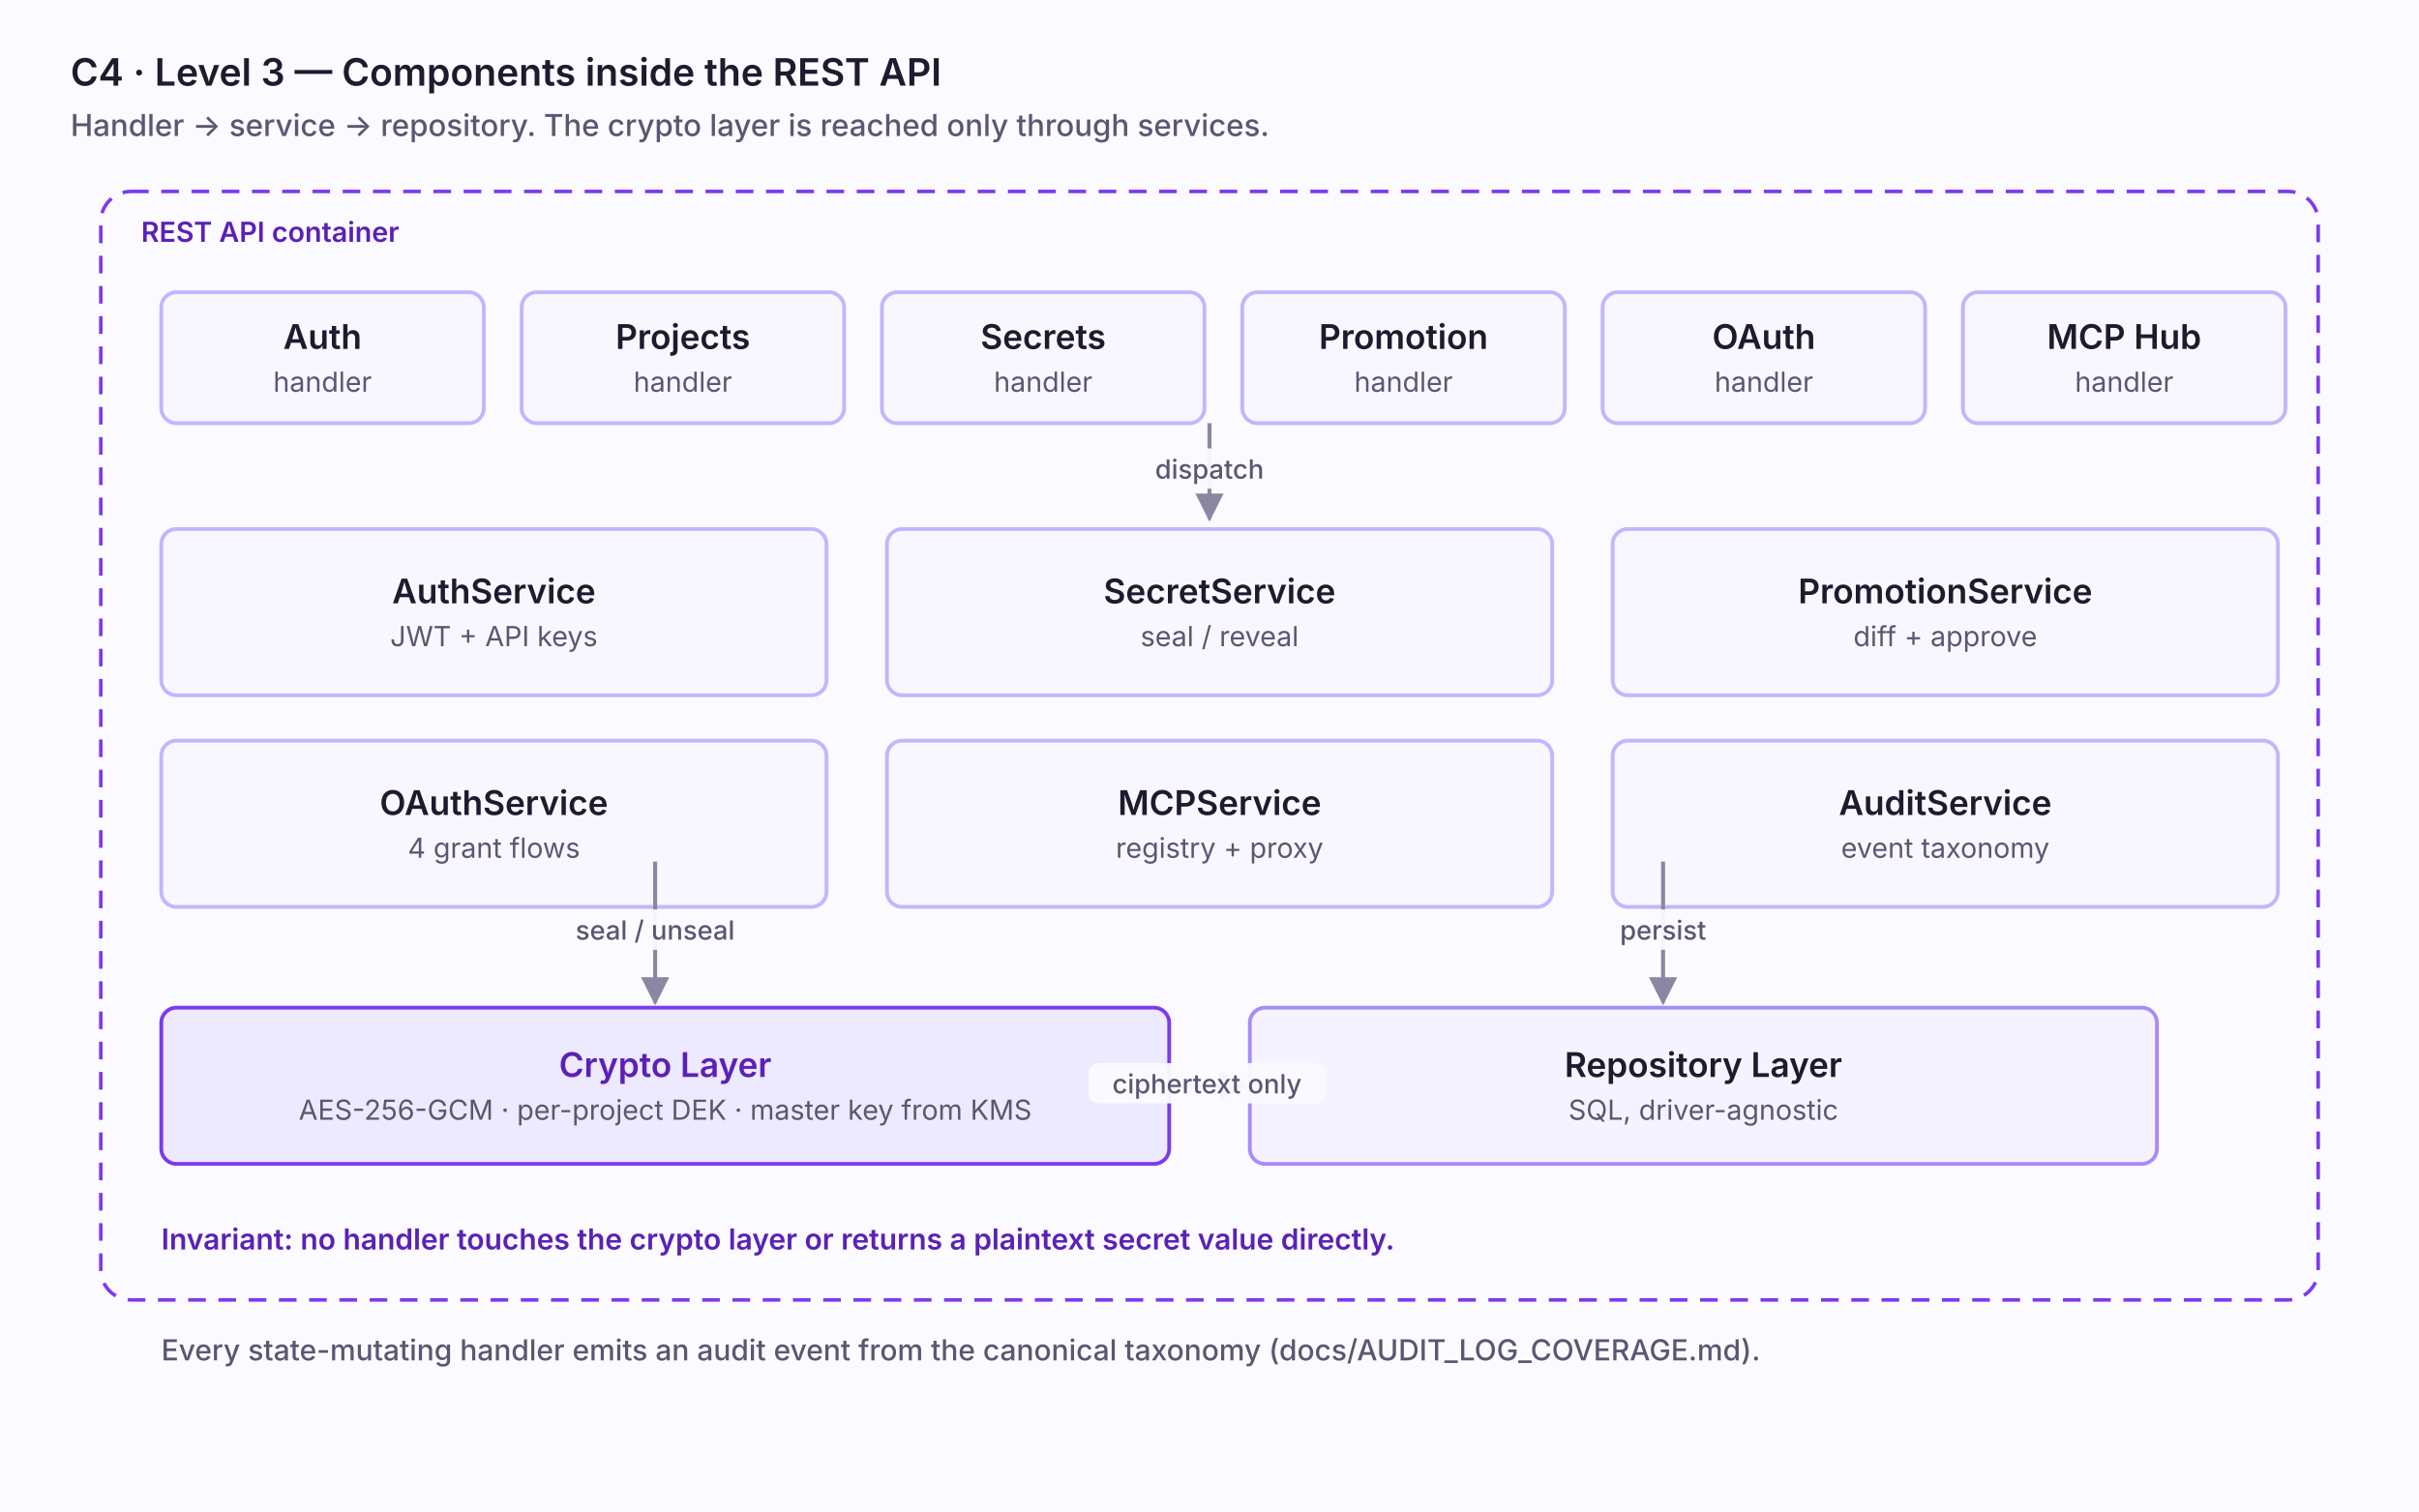
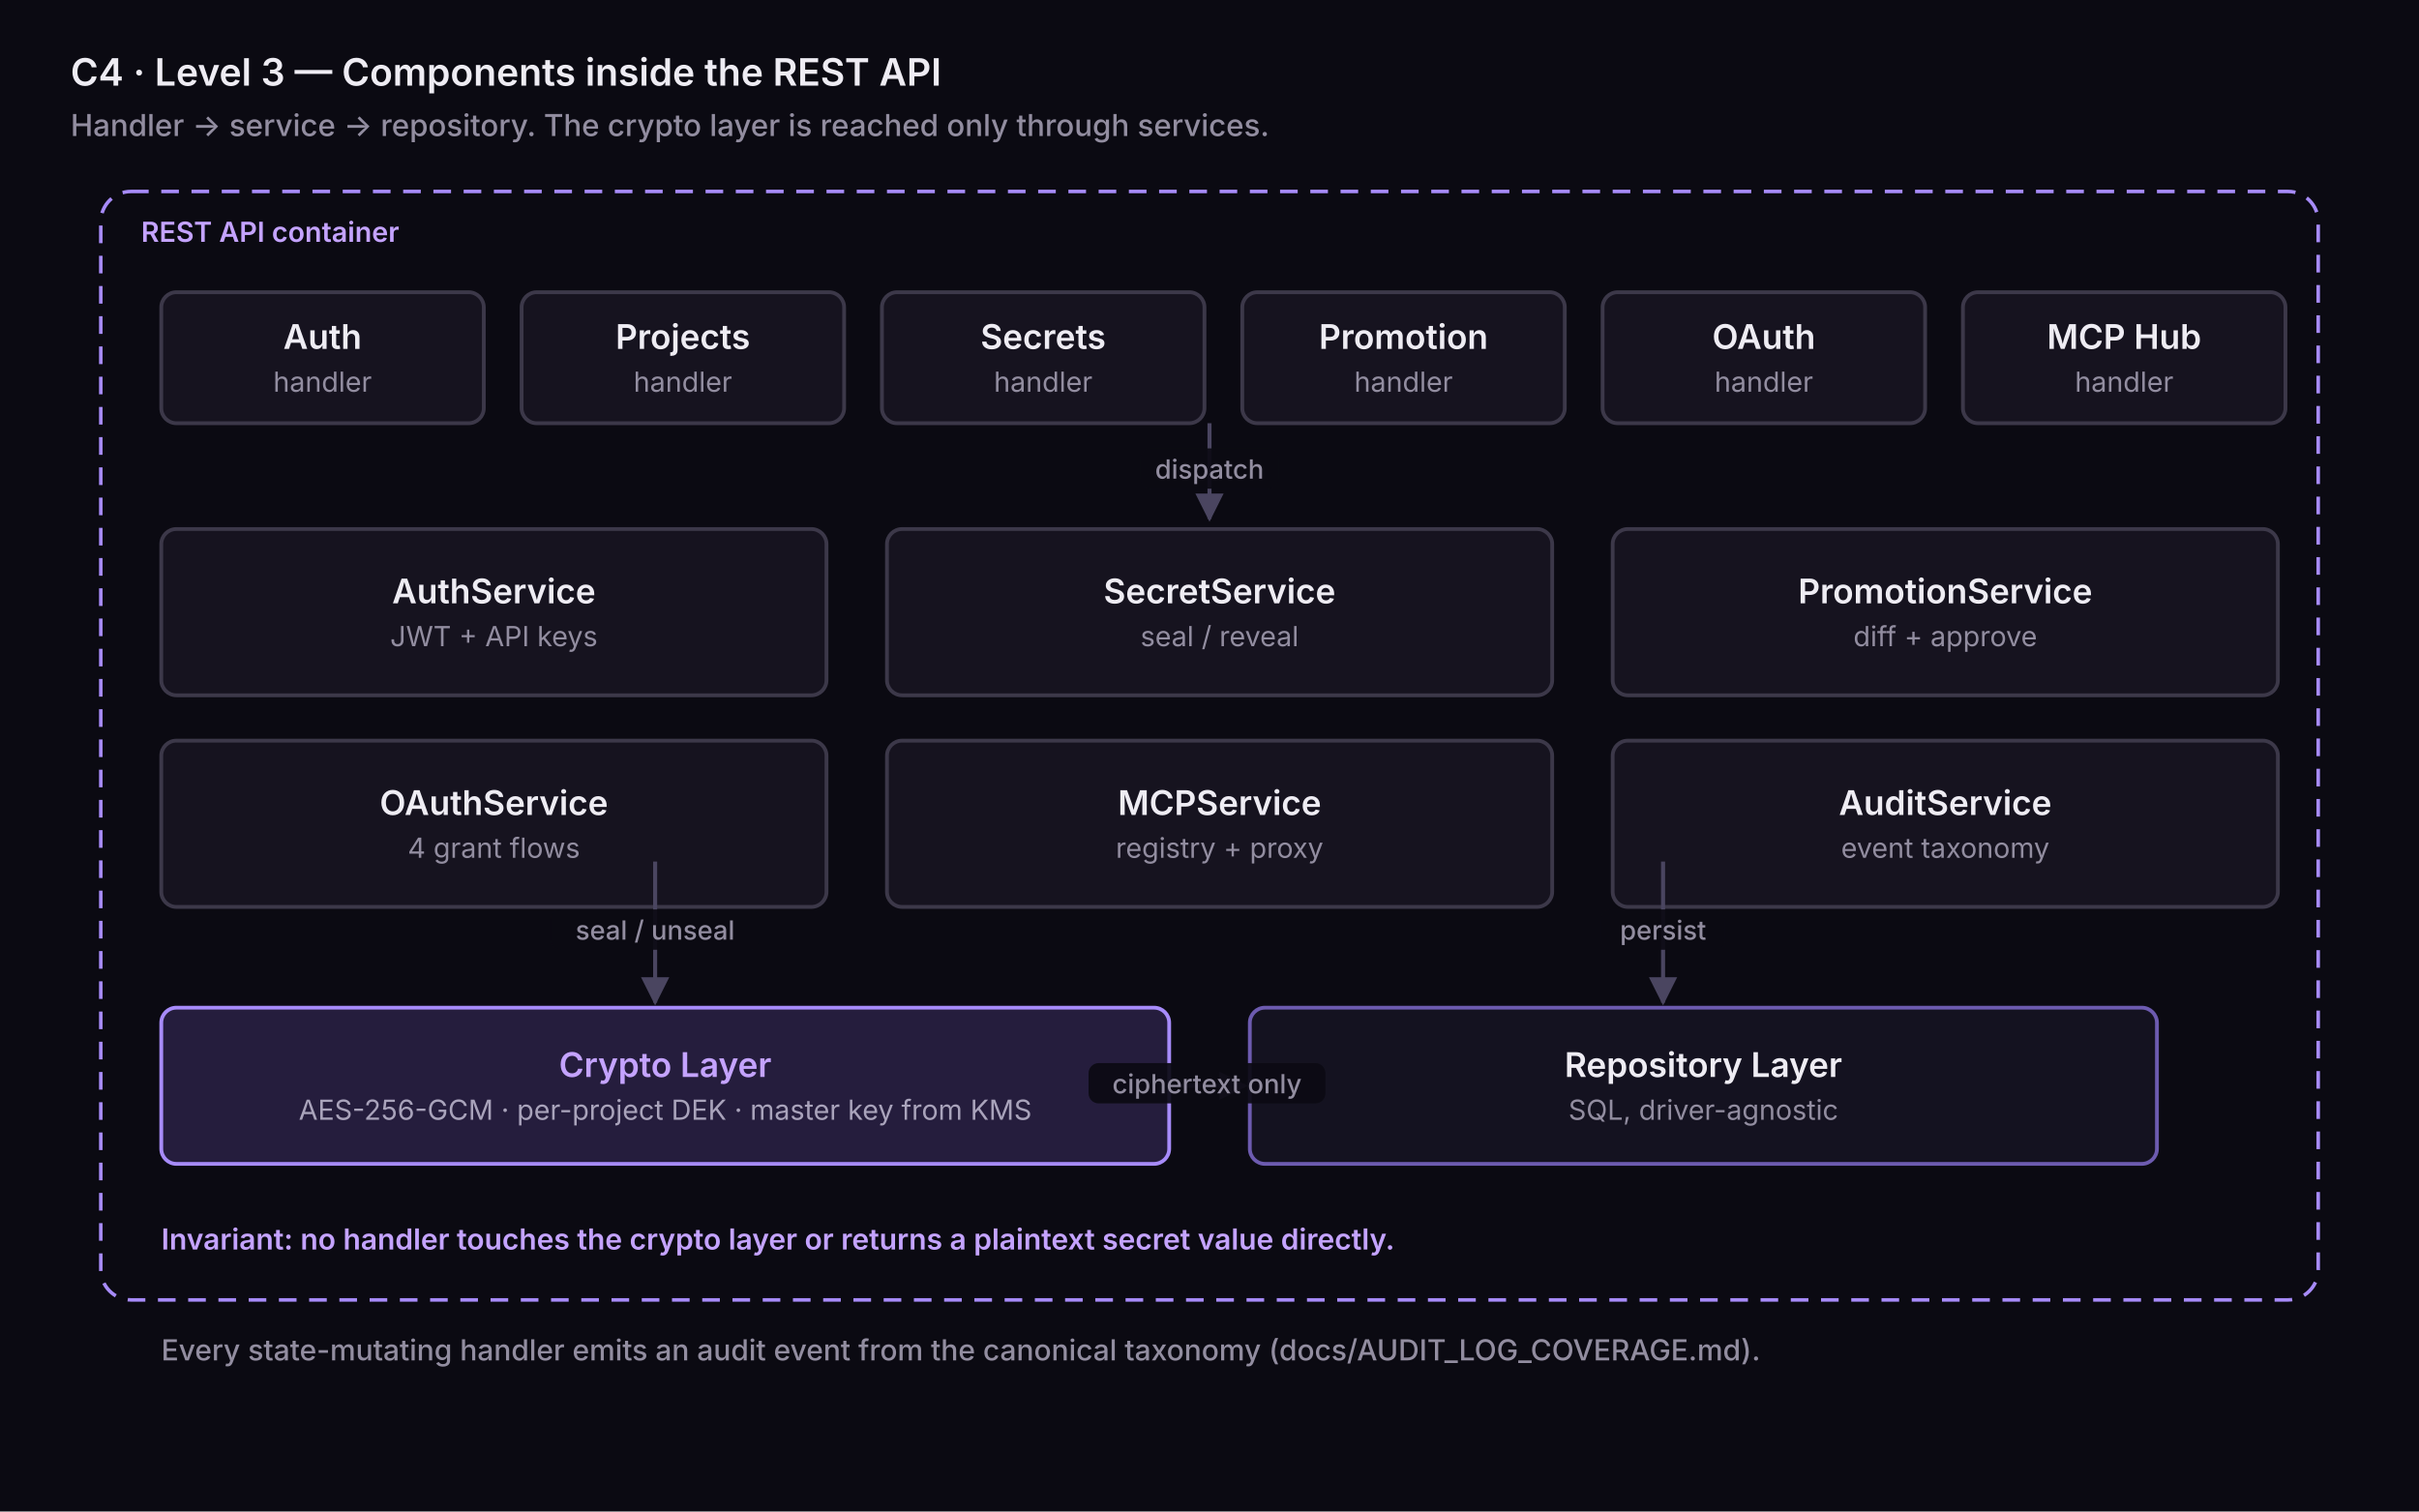
<svg xmlns="http://www.w3.org/2000/svg" width="960" height="600" viewBox="0 0 960 600" role="img" aria-label="KeepSave — C4 Level 3: REST API components">
  <defs>
    <marker id="a" viewBox="0 0 10 10" refX="9" refY="5" markerWidth="7" markerHeight="7" orient="auto-start-reverse">
-       <path d="M0 0 L10 5 L0 10 z" fill="#8b87a3" />
+       <path d="M0 0 L10 5 L0 10 z" fill="#4a4560" />
    </marker>
  </defs>
-   <rect width="960" height="600" fill="#fbfaff" />
-   <text x="28" y="34" font-family="Geist, Inter, ui-sans-serif, system-ui, sans-serif" font-size="15" font-weight="600" fill="#1e1b2e" text-anchor="start">C4 · Level 3 — Components inside the REST API</text>
-   <text x="28" y="54" font-family="Geist, Inter, ui-sans-serif, system-ui, sans-serif" font-size="12" font-weight="500" fill="#5b5772" text-anchor="start">Handler -&gt; service -&gt; repository. The crypto layer is reached only through services.</text>
-   <rect x="40" y="76" width="880" height="440" rx="12" fill="none" stroke="#7c3aed" stroke-width="1.4" stroke-dasharray="7 5" />
-   <text x="56" y="96" font-family="Geist, Inter, ui-sans-serif, system-ui, sans-serif" font-size="11" font-weight="600" fill="#5b21b6" text-anchor="start">REST API container</text>
-   <rect x="64" y="116" width="128" height="52" rx="6" fill="#f8f7ff" stroke="#c4b5fd" stroke-width="1.5" />
-   <text x="128.0" y="138.5" font-family="Geist, Inter, ui-sans-serif, system-ui, sans-serif" font-size="13.5" font-weight="600" fill="#1e1b2e" text-anchor="middle">Auth</text>
-   <text x="128.0" y="155.5" font-family="Geist, Inter, ui-sans-serif, system-ui, sans-serif" font-size="11" font-weight="400" fill="#5b5772" text-anchor="middle">handler</text>
-   <rect x="207" y="116" width="128" height="52" rx="6" fill="#f8f7ff" stroke="#c4b5fd" stroke-width="1.5" />
-   <text x="271.0" y="138.5" font-family="Geist, Inter, ui-sans-serif, system-ui, sans-serif" font-size="13.5" font-weight="600" fill="#1e1b2e" text-anchor="middle">Projects</text>
-   <text x="271.0" y="155.5" font-family="Geist, Inter, ui-sans-serif, system-ui, sans-serif" font-size="11" font-weight="400" fill="#5b5772" text-anchor="middle">handler</text>
-   <rect x="350" y="116" width="128" height="52" rx="6" fill="#f8f7ff" stroke="#c4b5fd" stroke-width="1.5" />
-   <text x="414.0" y="138.5" font-family="Geist, Inter, ui-sans-serif, system-ui, sans-serif" font-size="13.5" font-weight="600" fill="#1e1b2e" text-anchor="middle">Secrets</text>
-   <text x="414.0" y="155.5" font-family="Geist, Inter, ui-sans-serif, system-ui, sans-serif" font-size="11" font-weight="400" fill="#5b5772" text-anchor="middle">handler</text>
-   <rect x="493" y="116" width="128" height="52" rx="6" fill="#f8f7ff" stroke="#c4b5fd" stroke-width="1.5" />
-   <text x="557.0" y="138.5" font-family="Geist, Inter, ui-sans-serif, system-ui, sans-serif" font-size="13.5" font-weight="600" fill="#1e1b2e" text-anchor="middle">Promotion</text>
-   <text x="557.0" y="155.5" font-family="Geist, Inter, ui-sans-serif, system-ui, sans-serif" font-size="11" font-weight="400" fill="#5b5772" text-anchor="middle">handler</text>
-   <rect x="636" y="116" width="128" height="52" rx="6" fill="#f8f7ff" stroke="#c4b5fd" stroke-width="1.5" />
-   <text x="700.0" y="138.5" font-family="Geist, Inter, ui-sans-serif, system-ui, sans-serif" font-size="13.5" font-weight="600" fill="#1e1b2e" text-anchor="middle">OAuth</text>
-   <text x="700.0" y="155.5" font-family="Geist, Inter, ui-sans-serif, system-ui, sans-serif" font-size="11" font-weight="400" fill="#5b5772" text-anchor="middle">handler</text>
-   <rect x="779" y="116" width="128" height="52" rx="6" fill="#f8f7ff" stroke="#c4b5fd" stroke-width="1.5" />
-   <text x="843.0" y="138.5" font-family="Geist, Inter, ui-sans-serif, system-ui, sans-serif" font-size="13.5" font-weight="600" fill="#1e1b2e" text-anchor="middle">MCP Hub</text>
-   <text x="843.0" y="155.5" font-family="Geist, Inter, ui-sans-serif, system-ui, sans-serif" font-size="11" font-weight="400" fill="#5b5772" text-anchor="middle">handler</text>
-   <rect x="64" y="210" width="264" height="66" rx="6" fill="#f8f7ff" stroke="#c4b5fd" stroke-width="1.5" />
-   <text x="196.0" y="239.5" font-family="Geist, Inter, ui-sans-serif, system-ui, sans-serif" font-size="13.5" font-weight="600" fill="#1e1b2e" text-anchor="middle">AuthService</text>
-   <text x="196.0" y="256.5" font-family="Geist, Inter, ui-sans-serif, system-ui, sans-serif" font-size="11" font-weight="400" fill="#5b5772" text-anchor="middle">JWT + API keys</text>
-   <rect x="352" y="210" width="264" height="66" rx="6" fill="#f8f7ff" stroke="#c4b5fd" stroke-width="1.5" />
-   <text x="484.0" y="239.5" font-family="Geist, Inter, ui-sans-serif, system-ui, sans-serif" font-size="13.5" font-weight="600" fill="#1e1b2e" text-anchor="middle">SecretService</text>
-   <text x="484.0" y="256.5" font-family="Geist, Inter, ui-sans-serif, system-ui, sans-serif" font-size="11" font-weight="400" fill="#5b5772" text-anchor="middle">seal / reveal</text>
-   <rect x="640" y="210" width="264" height="66" rx="6" fill="#f8f7ff" stroke="#c4b5fd" stroke-width="1.5" />
-   <text x="772.0" y="239.5" font-family="Geist, Inter, ui-sans-serif, system-ui, sans-serif" font-size="13.5" font-weight="600" fill="#1e1b2e" text-anchor="middle">PromotionService</text>
-   <text x="772.0" y="256.5" font-family="Geist, Inter, ui-sans-serif, system-ui, sans-serif" font-size="11" font-weight="400" fill="#5b5772" text-anchor="middle">diff + approve</text>
-   <rect x="64" y="294" width="264" height="66" rx="6" fill="#f8f7ff" stroke="#c4b5fd" stroke-width="1.5" />
-   <text x="196.0" y="323.5" font-family="Geist, Inter, ui-sans-serif, system-ui, sans-serif" font-size="13.5" font-weight="600" fill="#1e1b2e" text-anchor="middle">OAuthService</text>
-   <text x="196.0" y="340.5" font-family="Geist, Inter, ui-sans-serif, system-ui, sans-serif" font-size="11" font-weight="400" fill="#5b5772" text-anchor="middle">4 grant flows</text>
-   <rect x="352" y="294" width="264" height="66" rx="6" fill="#f8f7ff" stroke="#c4b5fd" stroke-width="1.5" />
-   <text x="484.0" y="323.5" font-family="Geist, Inter, ui-sans-serif, system-ui, sans-serif" font-size="13.5" font-weight="600" fill="#1e1b2e" text-anchor="middle">MCPService</text>
-   <text x="484.0" y="340.5" font-family="Geist, Inter, ui-sans-serif, system-ui, sans-serif" font-size="11" font-weight="400" fill="#5b5772" text-anchor="middle">registry + proxy</text>
-   <rect x="640" y="294" width="264" height="66" rx="6" fill="#f8f7ff" stroke="#c4b5fd" stroke-width="1.5" />
-   <text x="772.0" y="323.5" font-family="Geist, Inter, ui-sans-serif, system-ui, sans-serif" font-size="13.5" font-weight="600" fill="#1e1b2e" text-anchor="middle">AuditService</text>
-   <text x="772.0" y="340.5" font-family="Geist, Inter, ui-sans-serif, system-ui, sans-serif" font-size="11" font-weight="400" fill="#5b5772" text-anchor="middle">event taxonomy</text>
-   <rect x="64" y="400" width="400" height="62" rx="6" fill="#ede9fe" stroke="#7c3aed" stroke-width="1.5" />
-   <text x="264.0" y="427.5" font-family="Geist, Inter, ui-sans-serif, system-ui, sans-serif" font-size="13.5" font-weight="600" fill="#5b21b6" text-anchor="middle">Crypto Layer</text>
-   <text x="264.0" y="444.5" font-family="Geist, Inter, ui-sans-serif, system-ui, sans-serif" font-size="11" font-weight="400" fill="#5b5772" text-anchor="middle">AES-256-GCM · per-project DEK · master key from KMS</text>
-   <rect x="496" y="400" width="360" height="62" rx="6" fill="#f5f3ff" stroke="#a78bfa" stroke-width="1.5" />
-   <text x="676.0" y="427.5" font-family="Geist, Inter, ui-sans-serif, system-ui, sans-serif" font-size="13.5" font-weight="600" fill="#1e1b2e" text-anchor="middle">Repository Layer</text>
-   <text x="676.0" y="444.5" font-family="Geist, Inter, ui-sans-serif, system-ui, sans-serif" font-size="11" font-weight="400" fill="#5b5772" text-anchor="middle">SQL, driver-agnostic</text>
-   <path d="M480 168 L480 206" fill="none" stroke="#8b87a3" stroke-width="1.6" marker-end="url(#a)" />
-   <rect x="452.6" y="178.0" width="54.8" height="16" rx="4" fill="#fbfaff" opacity="0.95" />
-   <text x="480.0" y="190.0" font-family="Geist, Inter, ui-sans-serif, system-ui, sans-serif" font-size="10.5" font-weight="500" fill="#5b5772" text-anchor="middle">dispatch</text>
-   <path d="M260 342 L260 398" fill="none" stroke="#8b87a3" stroke-width="1.6" marker-end="url(#a)" />
-   <rect x="218.6" y="361.0" width="82.8" height="16" rx="4" fill="#fbfaff" opacity="0.95" />
-   <text x="260.0" y="373.0" font-family="Geist, Inter, ui-sans-serif, system-ui, sans-serif" font-size="10.5" font-weight="500" fill="#5b5772" text-anchor="middle">seal / unseal</text>
-   <path d="M660 342 L660 398" fill="none" stroke="#8b87a3" stroke-width="1.6" marker-end="url(#a)" />
-   <rect x="635.4" y="361.0" width="49.2" height="16" rx="4" fill="#fbfaff" opacity="0.95" />
-   <text x="660.0" y="373.0" font-family="Geist, Inter, ui-sans-serif, system-ui, sans-serif" font-size="10.5" font-weight="500" fill="#5b5772" text-anchor="middle">persist</text>
-   <path d="M464 431 L494 431" fill="none" stroke="#8b87a3" stroke-width="1.6" marker-end="url(#a)" />
-   <rect x="432.0" y="422.0" width="94.0" height="16" rx="4" fill="#fbfaff" opacity="0.95" />
-   <text x="479.0" y="434.0" font-family="Geist, Inter, ui-sans-serif, system-ui, sans-serif" font-size="10.5" font-weight="500" fill="#5b5772" text-anchor="middle">ciphertext only</text>
-   <text x="64" y="496" font-family="Geist, Inter, ui-sans-serif, system-ui, sans-serif" font-size="11.5" font-weight="600" fill="#5b21b6" text-anchor="start">Invariant: no handler touches the crypto layer or returns a plaintext secret value directly.</text>
-   <text x="64" y="540" font-family="Geist, Inter, ui-sans-serif, system-ui, sans-serif" font-size="11.5" font-weight="500" fill="#5b5772" text-anchor="start">Every state-mutating handler emits an audit event from the canonical taxonomy (docs/AUDIT_LOG_COVERAGE.md).</text>
+   <rect width="960" height="600" fill="#0b0a12" />
+   <text x="28" y="34" font-family="Geist, Inter, ui-sans-serif, system-ui, sans-serif" font-size="15" font-weight="600" fill="#eeecf3" text-anchor="start">C4 · Level 3 — Components inside the REST API</text>
+   <text x="28" y="54" font-family="Geist, Inter, ui-sans-serif, system-ui, sans-serif" font-size="12" font-weight="500" fill="#928da0" text-anchor="start">Handler -&gt; service -&gt; repository. The crypto layer is reached only through services.</text>
+   <rect x="40" y="76" width="880" height="440" rx="12" fill="none" stroke="#a78bfa" stroke-width="1.4" stroke-dasharray="7 5" />
+   <text x="56" y="96" font-family="Geist, Inter, ui-sans-serif, system-ui, sans-serif" font-size="11" font-weight="600" fill="#c4a3ff" text-anchor="start">REST API container</text>
+   <rect x="64" y="116" width="128" height="52" rx="6" fill="#16131f" stroke="#3c3849" stroke-width="1.5" />
+   <text x="128.0" y="138.5" font-family="Geist, Inter, ui-sans-serif, system-ui, sans-serif" font-size="13.5" font-weight="600" fill="#eeecf3" text-anchor="middle">Auth</text>
+   <text x="128.0" y="155.5" font-family="Geist, Inter, ui-sans-serif, system-ui, sans-serif" font-size="11" font-weight="400" fill="#928da0" text-anchor="middle">handler</text>
+   <rect x="207" y="116" width="128" height="52" rx="6" fill="#16131f" stroke="#3c3849" stroke-width="1.5" />
+   <text x="271.0" y="138.5" font-family="Geist, Inter, ui-sans-serif, system-ui, sans-serif" font-size="13.5" font-weight="600" fill="#eeecf3" text-anchor="middle">Projects</text>
+   <text x="271.0" y="155.5" font-family="Geist, Inter, ui-sans-serif, system-ui, sans-serif" font-size="11" font-weight="400" fill="#928da0" text-anchor="middle">handler</text>
+   <rect x="350" y="116" width="128" height="52" rx="6" fill="#16131f" stroke="#3c3849" stroke-width="1.5" />
+   <text x="414.0" y="138.5" font-family="Geist, Inter, ui-sans-serif, system-ui, sans-serif" font-size="13.5" font-weight="600" fill="#eeecf3" text-anchor="middle">Secrets</text>
+   <text x="414.0" y="155.5" font-family="Geist, Inter, ui-sans-serif, system-ui, sans-serif" font-size="11" font-weight="400" fill="#928da0" text-anchor="middle">handler</text>
+   <rect x="493" y="116" width="128" height="52" rx="6" fill="#16131f" stroke="#3c3849" stroke-width="1.5" />
+   <text x="557.0" y="138.5" font-family="Geist, Inter, ui-sans-serif, system-ui, sans-serif" font-size="13.5" font-weight="600" fill="#eeecf3" text-anchor="middle">Promotion</text>
+   <text x="557.0" y="155.5" font-family="Geist, Inter, ui-sans-serif, system-ui, sans-serif" font-size="11" font-weight="400" fill="#928da0" text-anchor="middle">handler</text>
+   <rect x="636" y="116" width="128" height="52" rx="6" fill="#16131f" stroke="#3c3849" stroke-width="1.5" />
+   <text x="700.0" y="138.5" font-family="Geist, Inter, ui-sans-serif, system-ui, sans-serif" font-size="13.5" font-weight="600" fill="#eeecf3" text-anchor="middle">OAuth</text>
+   <text x="700.0" y="155.5" font-family="Geist, Inter, ui-sans-serif, system-ui, sans-serif" font-size="11" font-weight="400" fill="#928da0" text-anchor="middle">handler</text>
+   <rect x="779" y="116" width="128" height="52" rx="6" fill="#16131f" stroke="#3c3849" stroke-width="1.5" />
+   <text x="843.0" y="138.5" font-family="Geist, Inter, ui-sans-serif, system-ui, sans-serif" font-size="13.5" font-weight="600" fill="#eeecf3" text-anchor="middle">MCP Hub</text>
+   <text x="843.0" y="155.5" font-family="Geist, Inter, ui-sans-serif, system-ui, sans-serif" font-size="11" font-weight="400" fill="#928da0" text-anchor="middle">handler</text>
+   <rect x="64" y="210" width="264" height="66" rx="6" fill="#16131f" stroke="#3c3849" stroke-width="1.5" />
+   <text x="196.0" y="239.5" font-family="Geist, Inter, ui-sans-serif, system-ui, sans-serif" font-size="13.5" font-weight="600" fill="#eeecf3" text-anchor="middle">AuthService</text>
+   <text x="196.0" y="256.5" font-family="Geist, Inter, ui-sans-serif, system-ui, sans-serif" font-size="11" font-weight="400" fill="#928da0" text-anchor="middle">JWT + API keys</text>
+   <rect x="352" y="210" width="264" height="66" rx="6" fill="#16131f" stroke="#3c3849" stroke-width="1.5" />
+   <text x="484.0" y="239.5" font-family="Geist, Inter, ui-sans-serif, system-ui, sans-serif" font-size="13.5" font-weight="600" fill="#eeecf3" text-anchor="middle">SecretService</text>
+   <text x="484.0" y="256.5" font-family="Geist, Inter, ui-sans-serif, system-ui, sans-serif" font-size="11" font-weight="400" fill="#928da0" text-anchor="middle">seal / reveal</text>
+   <rect x="640" y="210" width="264" height="66" rx="6" fill="#16131f" stroke="#3c3849" stroke-width="1.5" />
+   <text x="772.0" y="239.5" font-family="Geist, Inter, ui-sans-serif, system-ui, sans-serif" font-size="13.5" font-weight="600" fill="#eeecf3" text-anchor="middle">PromotionService</text>
+   <text x="772.0" y="256.5" font-family="Geist, Inter, ui-sans-serif, system-ui, sans-serif" font-size="11" font-weight="400" fill="#928da0" text-anchor="middle">diff + approve</text>
+   <rect x="64" y="294" width="264" height="66" rx="6" fill="#16131f" stroke="#3c3849" stroke-width="1.5" />
+   <text x="196.0" y="323.5" font-family="Geist, Inter, ui-sans-serif, system-ui, sans-serif" font-size="13.5" font-weight="600" fill="#eeecf3" text-anchor="middle">OAuthService</text>
+   <text x="196.0" y="340.5" font-family="Geist, Inter, ui-sans-serif, system-ui, sans-serif" font-size="11" font-weight="400" fill="#928da0" text-anchor="middle">4 grant flows</text>
+   <rect x="352" y="294" width="264" height="66" rx="6" fill="#16131f" stroke="#3c3849" stroke-width="1.5" />
+   <text x="484.0" y="323.5" font-family="Geist, Inter, ui-sans-serif, system-ui, sans-serif" font-size="13.5" font-weight="600" fill="#eeecf3" text-anchor="middle">MCPService</text>
+   <text x="484.0" y="340.5" font-family="Geist, Inter, ui-sans-serif, system-ui, sans-serif" font-size="11" font-weight="400" fill="#928da0" text-anchor="middle">registry + proxy</text>
+   <rect x="640" y="294" width="264" height="66" rx="6" fill="#16131f" stroke="#3c3849" stroke-width="1.5" />
+   <text x="772.0" y="323.5" font-family="Geist, Inter, ui-sans-serif, system-ui, sans-serif" font-size="13.5" font-weight="600" fill="#eeecf3" text-anchor="middle">AuditService</text>
+   <text x="772.0" y="340.5" font-family="Geist, Inter, ui-sans-serif, system-ui, sans-serif" font-size="11" font-weight="400" fill="#928da0" text-anchor="middle">event taxonomy</text>
+   <rect x="64" y="400" width="400" height="62" rx="6" fill="#251d3d" stroke="#a78bfa" stroke-width="1.5" />
+   <text x="264.0" y="427.5" font-family="Geist, Inter, ui-sans-serif, system-ui, sans-serif" font-size="13.5" font-weight="600" fill="#c4a3ff" text-anchor="middle">Crypto Layer</text>
+   <text x="264.0" y="444.5" font-family="Geist, Inter, ui-sans-serif, system-ui, sans-serif" font-size="11" font-weight="400" fill="#a9a3bb" text-anchor="middle">AES-256-GCM · per-project DEK · master key from KMS</text>
+   <rect x="496" y="400" width="360" height="62" rx="6" fill="#141220" stroke="#6d5bb0" stroke-width="1.5" />
+   <text x="676.0" y="427.5" font-family="Geist, Inter, ui-sans-serif, system-ui, sans-serif" font-size="13.5" font-weight="600" fill="#eeecf3" text-anchor="middle">Repository Layer</text>
+   <text x="676.0" y="444.5" font-family="Geist, Inter, ui-sans-serif, system-ui, sans-serif" font-size="11" font-weight="400" fill="#928da0" text-anchor="middle">SQL, driver-agnostic</text>
+   <path d="M480 168 L480 206" fill="none" stroke="#4a4560" stroke-width="1.6" marker-end="url(#a)" />
+   <rect x="452.6" y="178.0" width="54.8" height="16" rx="4" fill="#0b0a12" opacity="0.92" />
+   <text x="480.0" y="190.0" font-family="Geist, Inter, ui-sans-serif, system-ui, sans-serif" font-size="10.5" font-weight="500" fill="#928da0" text-anchor="middle">dispatch</text>
+   <path d="M260 342 L260 398" fill="none" stroke="#4a4560" stroke-width="1.6" marker-end="url(#a)" />
+   <rect x="218.6" y="361.0" width="82.8" height="16" rx="4" fill="#0b0a12" opacity="0.92" />
+   <text x="260.0" y="373.0" font-family="Geist, Inter, ui-sans-serif, system-ui, sans-serif" font-size="10.5" font-weight="500" fill="#928da0" text-anchor="middle">seal / unseal</text>
+   <path d="M660 342 L660 398" fill="none" stroke="#4a4560" stroke-width="1.6" marker-end="url(#a)" />
+   <rect x="635.4" y="361.0" width="49.2" height="16" rx="4" fill="#0b0a12" opacity="0.92" />
+   <text x="660.0" y="373.0" font-family="Geist, Inter, ui-sans-serif, system-ui, sans-serif" font-size="10.5" font-weight="500" fill="#928da0" text-anchor="middle">persist</text>
+   <path d="M464 431 L494 431" fill="none" stroke="#4a4560" stroke-width="1.6" marker-end="url(#a)" />
+   <rect x="432.0" y="422.0" width="94.0" height="16" rx="4" fill="#0b0a12" opacity="0.92" />
+   <text x="479.0" y="434.0" font-family="Geist, Inter, ui-sans-serif, system-ui, sans-serif" font-size="10.5" font-weight="500" fill="#928da0" text-anchor="middle">ciphertext only</text>
+   <text x="64" y="496" font-family="Geist, Inter, ui-sans-serif, system-ui, sans-serif" font-size="11.5" font-weight="600" fill="#c4a3ff" text-anchor="start">Invariant: no handler touches the crypto layer or returns a plaintext secret value directly.</text>
+   <text x="64" y="540" font-family="Geist, Inter, ui-sans-serif, system-ui, sans-serif" font-size="11.5" font-weight="500" fill="#928da0" text-anchor="start">Every state-mutating handler emits an audit event from the canonical taxonomy (docs/AUDIT_LOG_COVERAGE.md).</text>
</svg>
